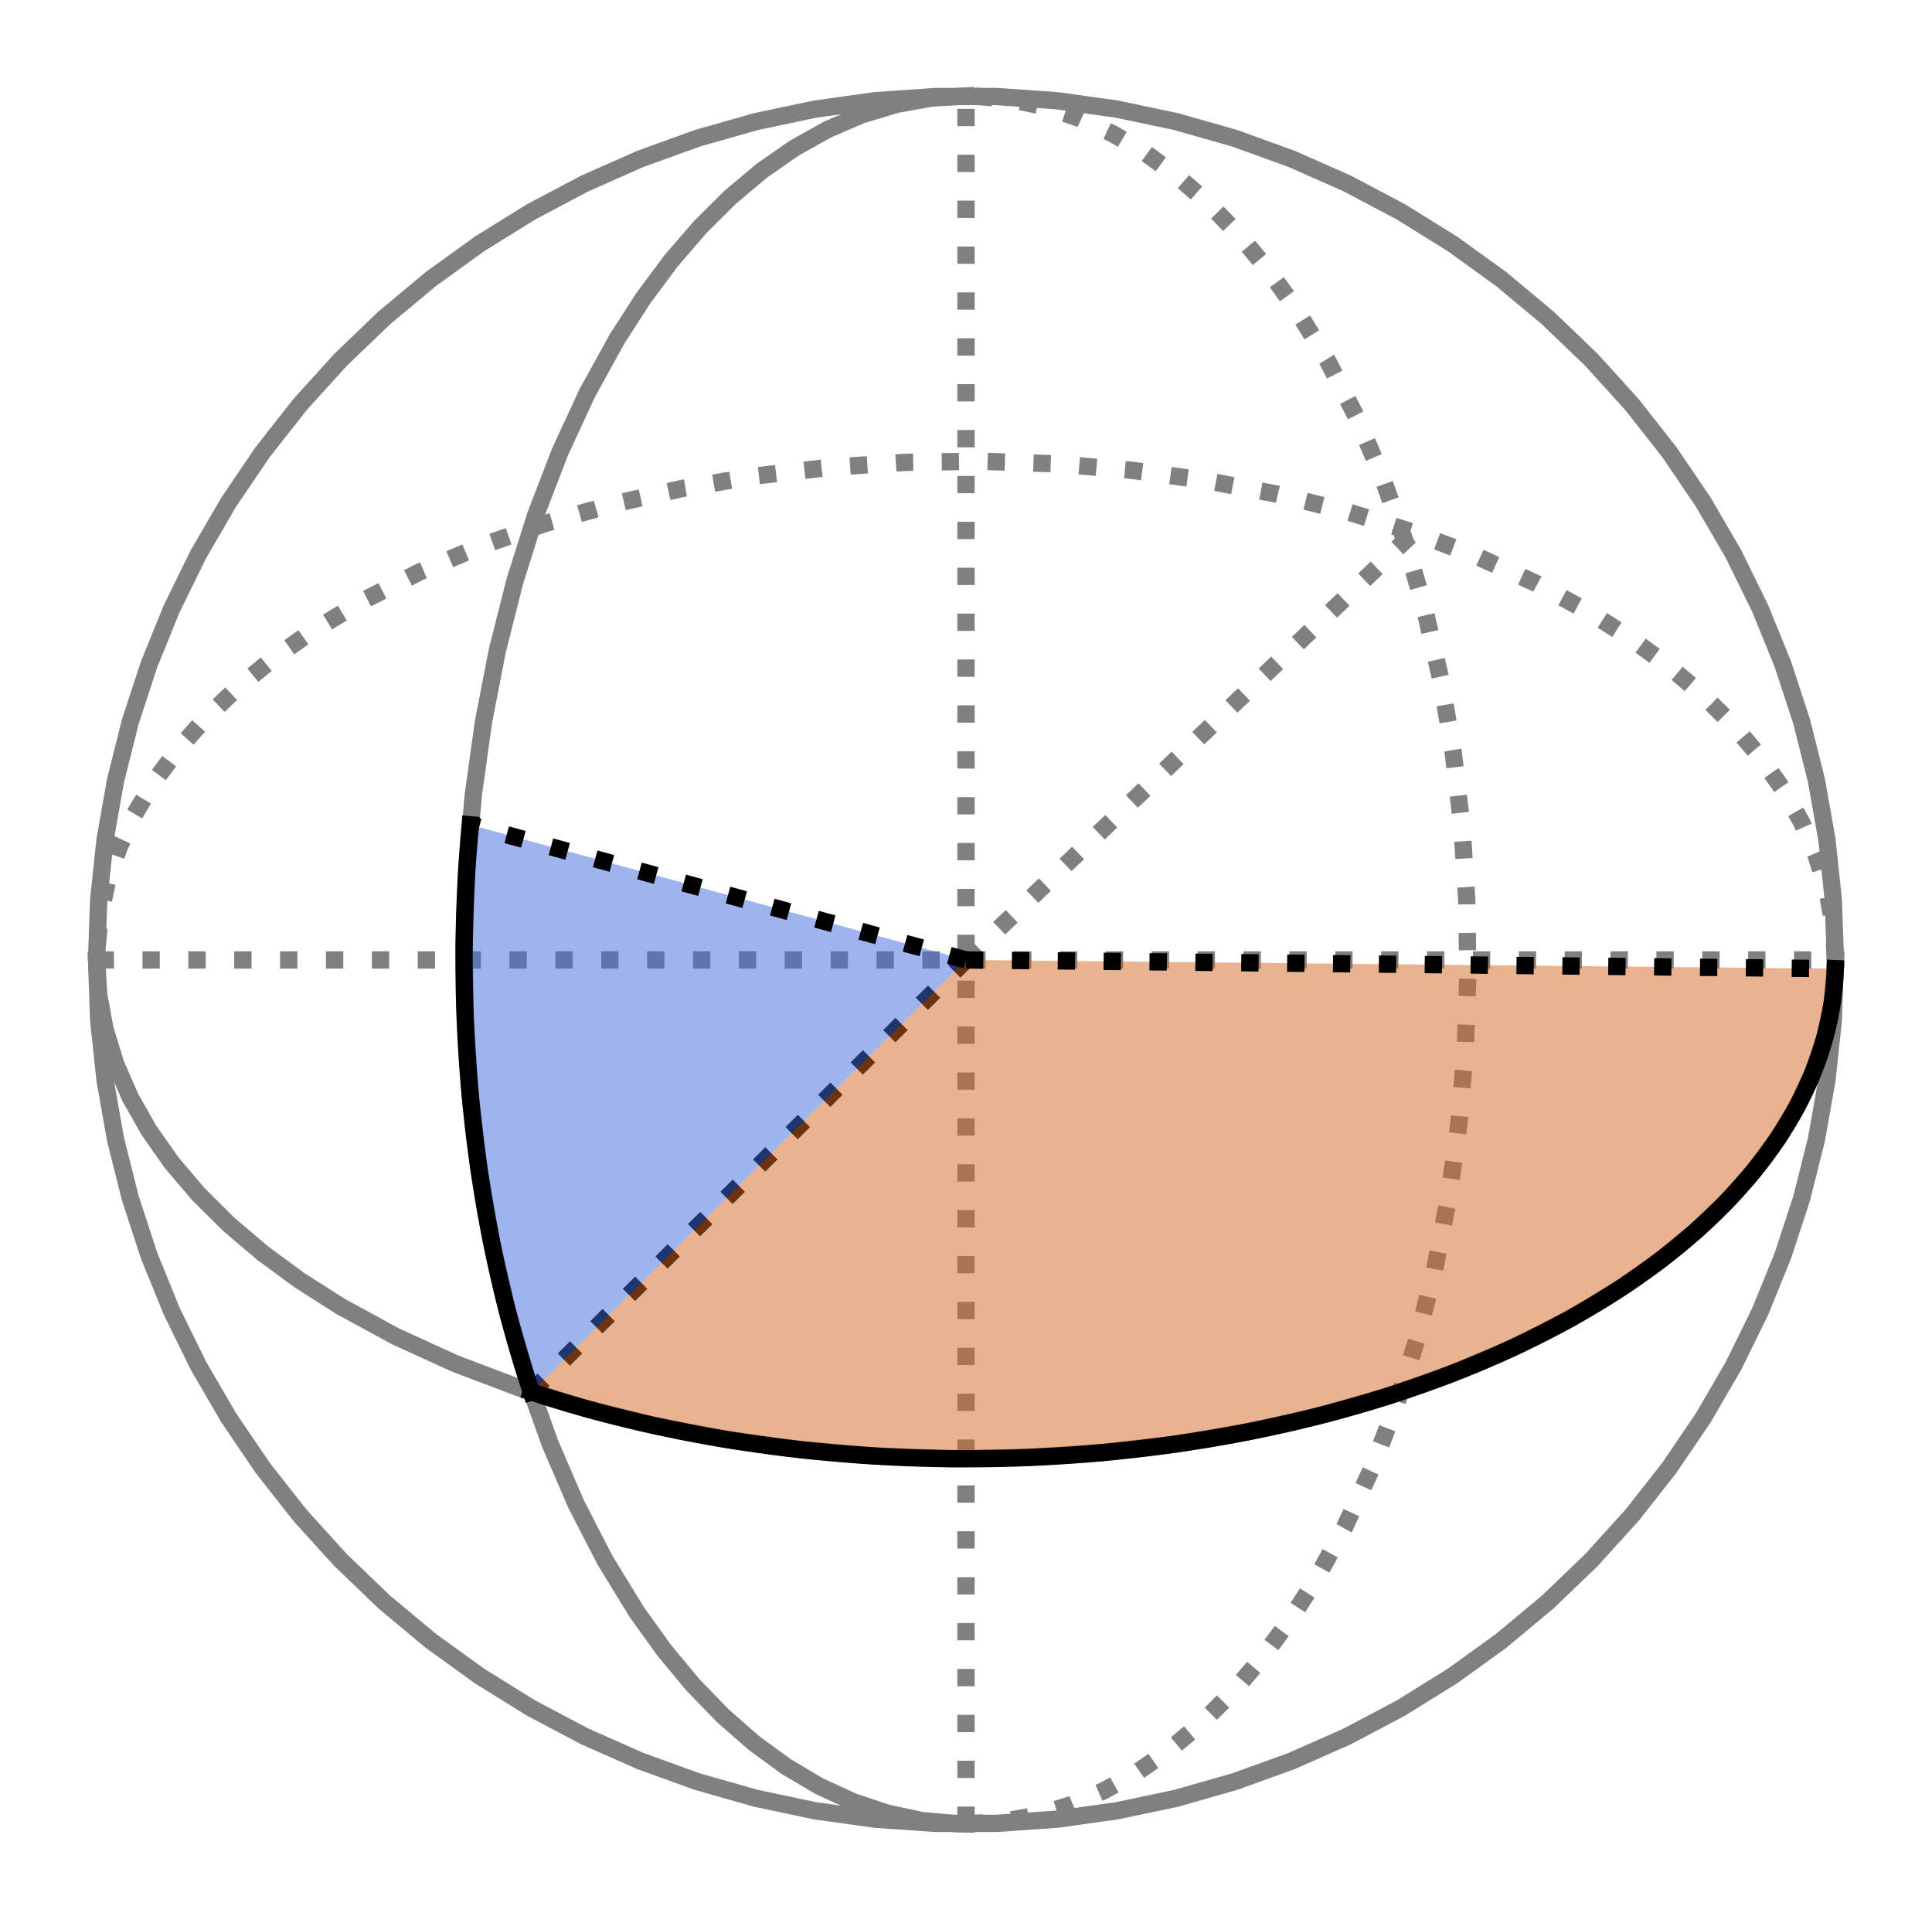
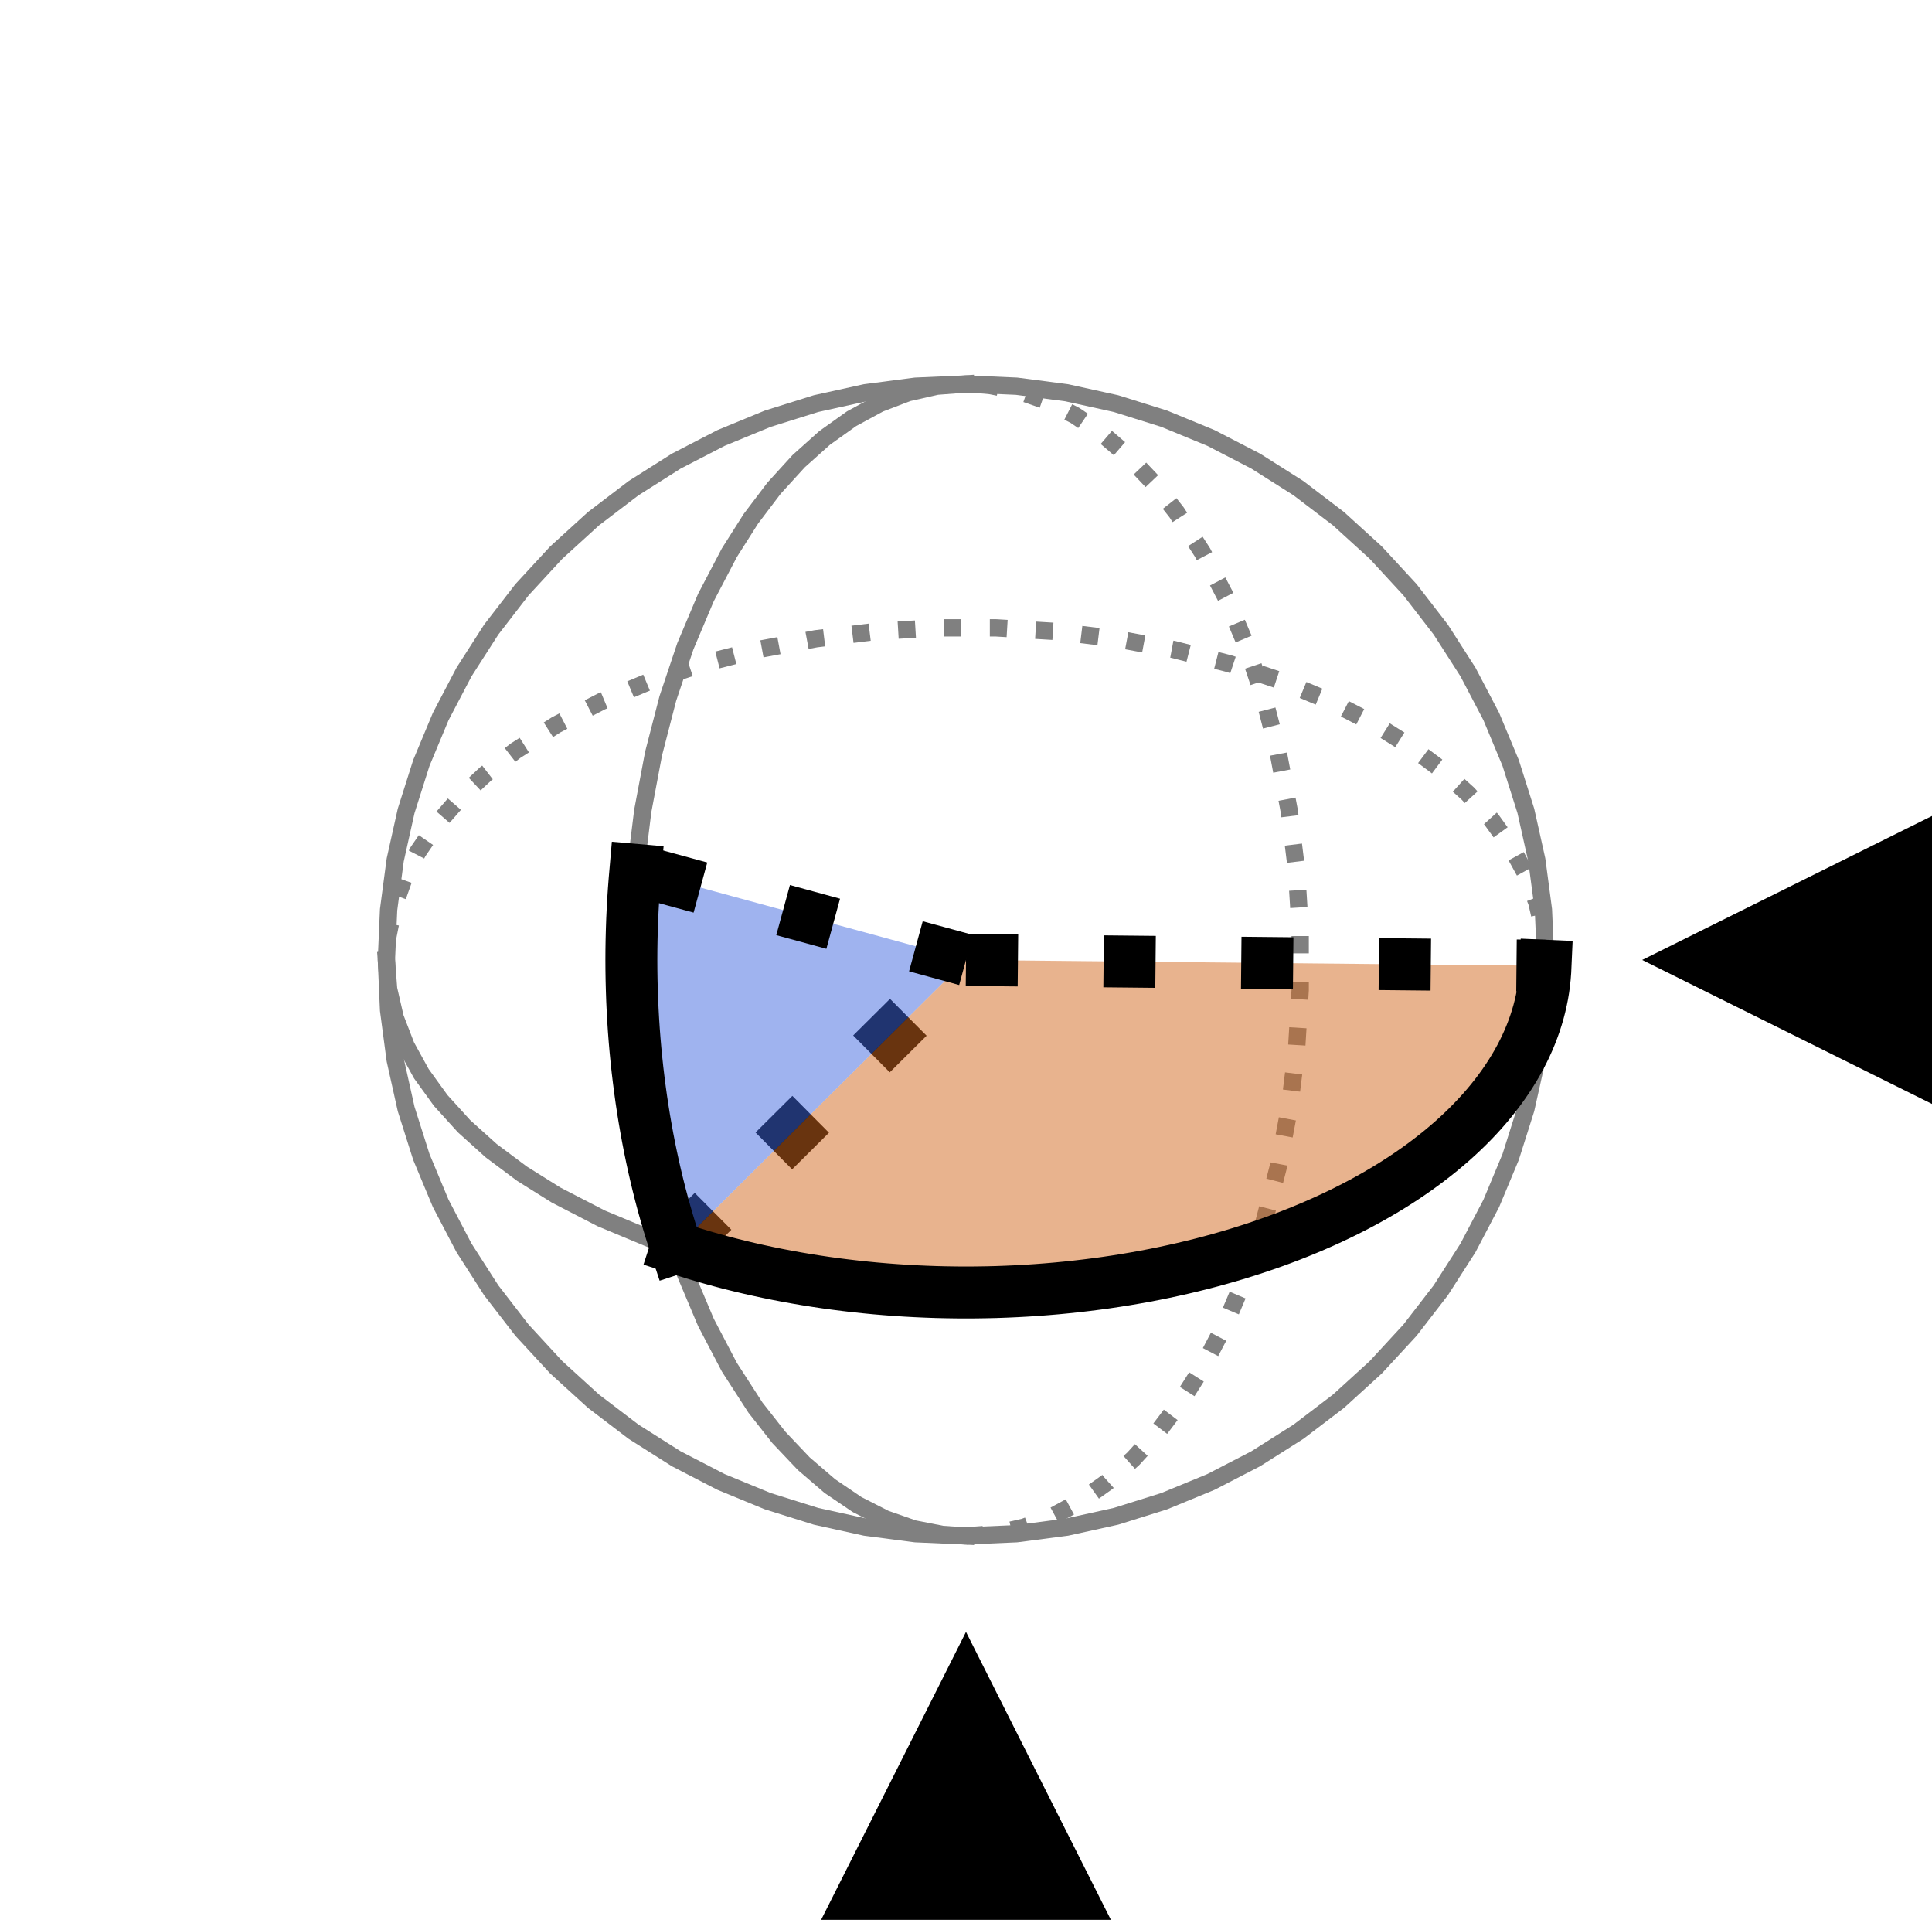
- <svg xmlns="http://www.w3.org/2000/svg" height="110.88pt" version="1.1" viewBox="0 0 111.6 110.88" width="111.6pt">
+ <svg xmlns="http://www.w3.org/2000/svg" xmlns:xlink="http://www.w3.org/1999/xlink" height="110.88pt" version="1.1" viewBox="0 0 111.6 110.88" width="111.6pt">
  <defs>
    <style type="text/css">
            *{stroke-linecap:butt;stroke-linejoin:round;}
        </style>
  </defs>
  <g id="figure_1">
    <g id="patch_1">
      <path d="M 0 110.88 L 111.6 110.88 L 111.6 0 L 0 0 z" style="fill:none;" />
    </g>
    <g id="axes_1">
-       <g id="LineCollection_1">
-         <path clip-path="url(#pa208533b8d)" d="M 55.8 105.336 L 55.8 5.544 " style="fill:none;stroke:#808080;stroke-dasharray:1,1.65;stroke-dashoffset:0;" />
-       </g>
-       <g id="LineCollection_2">
-         <path clip-path="url(#pa208533b8d)" d="M 5.58 55.44 L 106.02 55.44 " style="fill:none;stroke:#808080;stroke-dasharray:1,1.65;stroke-dashoffset:0;" />
-       </g>
      <g id="line2d_1">
-         <path clip-path="url(#pa208533b8d)" d="M 106.02 55.44 L 105.898 53.43 L 105.531 51.431 L 104.923 49.451 L 104.075 47.5 L 102.991 45.587 L 101.678 43.723 L 100.142 41.916 L 98.389 40.174 L 96.429 38.507 L 94.271 36.923 L 91.925 35.429 L 88.747 33.699 L 85.319 32.134 L 81.665 30.747 L 77.815 29.548 L 73.797 28.546 L 69.643 27.748 L 65.382 27.162 L 61.049 26.79 L 56.676 26.637 L 52.297 26.703 L 47.944 26.987 L 43.651 27.488 L 39.45 28.202 L 35.374 29.123 L 31.453 30.244 L 27.717 31.558 L 24.196 33.052 L 20.914 34.718 L 17.898 36.541 L 15.693 38.103 L 13.682 39.75 L 11.877 41.474 L 10.285 43.265 L 8.916 45.116 L 7.774 47.018 L 6.867 48.96 L 6.198 50.934 L 5.771 52.929 L 5.588 54.937 L 5.588 54.937 " style="fill:none;stroke:#808080;stroke-dasharray:1,1.65;stroke-dashoffset:0;" />
+         <path clip-path="url(#pe282746fa3)" d="M 89.28 55.44 L 89.153 53.766 L 88.771 52.105 L 88.139 50.469 L 87.261 48.872 L 86.143 47.324 L 84.795 45.838 L 83.225 44.424 L 81.447 43.095 L 79.474 41.86 L 76.87 40.515 L 74.035 39.333 L 71 38.328 L 67.798 37.511 L 64.465 36.889 L 61.037 36.471 L 57.552 36.261 L 54.048 36.261 L 50.563 36.471 L 47.135 36.889 L 43.802 37.511 L 40.6 38.328 L 37.565 39.333 L 34.73 40.515 L 32.126 41.86 L 29.781 43.354 L 28.044 44.701 L 26.518 46.129 L 25.214 47.629 L 24.144 49.187 L 23.314 50.794 L 22.732 52.436 L 22.402 54.1 L 22.325 55.105 L 22.325 55.105 " style="fill:none;stroke:#808080;stroke-dasharray:1,1.65;stroke-dashoffset:0;" />
      </g>
      <g id="line2d_2">
-         <path clip-path="url(#pa208533b8d)" d="M 5.58 55.44 L 5.702 57.45 L 6.069 59.449 L 6.677 61.429 L 7.525 63.38 L 8.609 65.293 L 9.922 67.157 L 11.458 68.964 L 13.211 70.706 L 15.171 72.373 L 17.329 73.957 L 19.675 75.451 L 22.853 77.181 L 26.281 78.746 L 29.935 80.133 L 33.785 81.332 L 37.803 82.334 L 41.957 83.132 L 46.218 83.718 L 50.551 84.09 L 54.924 84.243 L 59.303 84.177 L 63.656 83.893 L 67.949 83.392 L 72.15 82.678 L 76.226 81.757 L 80.147 80.636 L 83.883 79.322 L 87.404 77.828 L 90.686 76.162 L 93.702 74.339 L 95.907 72.777 L 97.918 71.13 L 99.723 69.406 L 101.315 67.615 L 102.684 65.764 L 103.826 63.862 L 104.733 61.92 L 105.402 59.946 L 105.829 57.951 L 106.012 55.943 L 106.02 55.44 L 106.02 55.44 " style="fill:none;stroke:#808080;stroke-linecap:square;" />
+         <path clip-path="url(#pe282746fa3)" d="M 22.32 55.44 L 22.447 57.114 L 22.829 58.775 L 23.461 60.411 L 24.339 62.008 L 25.457 63.556 L 26.805 65.042 L 28.375 66.456 L 30.153 67.785 L 32.126 69.02 L 34.73 70.365 L 37.565 71.547 L 40.6 72.552 L 43.802 73.369 L 47.135 73.991 L 50.563 74.409 L 54.048 74.619 L 57.552 74.619 L 61.037 74.409 L 64.465 73.991 L 67.798 73.369 L 71 72.552 L 74.035 71.547 L 76.87 70.365 L 79.474 69.02 L 81.819 67.526 L 83.556 66.179 L 85.082 64.751 L 86.386 63.251 L 87.456 61.693 L 88.286 60.086 L 88.868 58.444 L 89.198 56.78 L 89.28 55.44 L 89.28 55.44 " style="fill:none;stroke:#808080;stroke-linecap:square;" />
      </g>
      <g id="line2d_3">
-         <path clip-path="url(#pa208533b8d)" d="M 55.8 105.336 L 57.823 105.214 L 59.835 104.85 L 61.828 104.246 L 63.792 103.403 L 65.717 102.327 L 67.593 101.022 L 69.412 99.496 L 71.165 97.754 L 72.843 95.807 L 74.437 93.663 L 75.941 91.332 L 77.682 88.175 L 79.257 84.768 L 80.653 81.138 L 81.86 77.313 L 82.869 73.321 L 83.671 69.193 L 84.262 64.961 L 84.636 60.656 L 84.79 56.311 L 84.724 51.959 L 84.438 47.635 L 83.933 43.369 L 83.215 39.195 L 82.288 35.145 L 81.159 31.25 L 79.838 27.539 L 78.333 24.039 L 76.657 20.779 L 74.822 17.783 L 73.249 15.591 L 71.592 13.594 L 69.857 11.8 L 68.054 10.219 L 66.191 8.858 L 64.277 7.724 L 62.322 6.823 L 60.336 6.158 L 58.327 5.734 L 56.306 5.552 L 56.306 5.552 " style="fill:none;stroke:#808080;stroke-dasharray:1,1.65;stroke-dashoffset:0;" />
+         <path clip-path="url(#pe282746fa3)" d="M 55.8 88.704 L 57.485 88.577 L 59.157 88.199 L 60.803 87.571 L 62.411 86.698 L 63.969 85.587 L 65.465 84.247 L 66.887 82.688 L 68.225 80.922 L 69.468 78.961 L 70.822 76.374 L 72.011 73.557 L 73.023 70.542 L 73.846 67.361 L 74.471 64.049 L 74.892 60.644 L 75.103 57.181 L 75.103 53.699 L 74.892 50.236 L 74.471 46.831 L 73.846 43.519 L 73.023 40.338 L 72.011 37.323 L 70.822 34.506 L 69.468 31.919 L 67.965 29.589 L 66.609 27.863 L 65.171 26.347 L 63.662 25.052 L 62.093 23.988 L 60.476 23.164 L 58.824 22.586 L 57.148 22.257 L 56.137 22.181 L 56.137 22.181 " style="fill:none;stroke:#808080;stroke-dasharray:1,1.65;stroke-dashoffset:0;" />
      </g>
      <g id="line2d_4">
-         <path clip-path="url(#pa208533b8d)" d="M 55.8 5.544 L 53.777 5.666 L 51.765 6.03 L 49.772 6.634 L 47.808 7.477 L 45.883 8.553 L 44.007 9.858 L 42.188 11.384 L 40.435 13.126 L 38.757 15.073 L 37.163 17.217 L 35.659 19.548 L 33.918 22.705 L 32.343 26.112 L 30.947 29.742 L 29.74 33.567 L 28.731 37.559 L 27.929 41.687 L 27.338 45.919 L 26.964 50.224 L 26.81 54.569 L 26.876 58.921 L 27.162 63.245 L 27.667 67.511 L 28.385 71.685 L 29.312 75.735 L 30.441 79.63 L 31.762 83.341 L 33.267 86.841 L 34.943 90.101 L 36.778 93.097 L 38.351 95.289 L 40.008 97.286 L 41.743 99.08 L 43.546 100.661 L 45.409 102.022 L 47.323 103.156 L 49.278 104.057 L 51.264 104.722 L 53.273 105.146 L 55.294 105.328 L 55.8 105.336 L 55.8 105.336 " style="fill:none;stroke:#808080;stroke-linecap:square;" />
+         <path clip-path="url(#pe282746fa3)" d="M 55.8 22.176 L 54.115 22.303 L 52.443 22.681 L 50.797 23.309 L 49.189 24.182 L 47.631 25.293 L 46.135 26.633 L 44.713 28.192 L 43.375 29.958 L 42.132 31.919 L 40.778 34.506 L 39.589 37.323 L 38.577 40.338 L 37.754 43.519 L 37.129 46.831 L 36.708 50.236 L 36.497 53.699 L 36.497 57.181 L 36.708 60.644 L 37.129 64.049 L 37.754 67.361 L 38.577 70.542 L 39.589 73.557 L 40.778 76.374 L 42.132 78.961 L 43.635 81.291 L 44.991 83.017 L 46.429 84.533 L 47.938 85.828 L 49.507 86.892 L 51.124 87.716 L 52.776 88.294 L 54.452 88.623 L 55.8 88.704 L 55.8 88.704 " style="fill:none;stroke:#808080;stroke-linecap:square;" />
      </g>
      <g id="line2d_5">
-         <path clip-path="url(#pa208533b8d)" d="M 106.02 55.44 L 105.898 51.959 L 105.531 48.496 L 104.923 45.066 L 104.075 41.687 L 102.991 38.375 L 101.678 35.145 L 100.142 32.015 L 98.389 28.999 L 96.429 26.112 L 94.271 23.367 L 91.925 20.779 L 89.404 18.36 L 86.719 16.121 L 83.883 14.074 L 80.91 12.229 L 77.815 10.594 L 74.613 9.177 L 71.319 7.986 L 67.949 7.026 L 64.521 6.302 L 61.049 5.817 L 57.553 5.574 L 54.047 5.574 L 50.551 5.817 L 47.079 6.302 L 43.651 7.026 L 40.281 7.986 L 36.987 9.177 L 33.785 10.594 L 30.69 12.229 L 27.717 14.074 L 24.881 16.121 L 22.196 18.36 L 19.675 20.779 L 17.329 23.367 L 15.171 26.112 L 13.211 28.999 L 11.458 32.015 L 9.922 35.145 L 8.609 38.375 L 7.525 41.687 L 6.677 45.066 L 6.069 48.496 L 5.702 51.959 L 5.58 55.44 L 5.702 58.921 L 6.069 62.384 L 6.677 65.814 L 7.525 69.193 L 8.609 72.505 L 9.922 75.735 L 11.458 78.865 L 13.211 81.881 L 15.171 84.768 L 17.329 87.513 L 19.675 90.101 L 22.196 92.52 L 24.881 94.759 L 27.717 96.806 L 30.69 98.651 L 33.785 100.286 L 36.987 101.703 L 40.281 102.894 L 43.651 103.854 L 47.079 104.578 L 50.551 105.063 L 54.047 105.306 L 57.553 105.306 L 61.049 105.063 L 64.521 104.578 L 67.949 103.854 L 71.319 102.894 L 74.613 101.703 L 77.815 100.286 L 80.91 98.651 L 83.883 96.806 L 86.719 94.759 L 89.404 92.52 L 91.925 90.101 L 94.271 87.513 L 96.429 84.768 L 98.389 81.881 L 100.142 78.865 L 101.678 75.735 L 102.991 72.505 L 104.075 69.193 L 104.923 65.814 L 105.531 62.384 L 105.898 58.921 L 106.02 55.44 L 106.02 55.44 " style="fill:none;stroke:#808080;stroke-linecap:square;" />
+         <path clip-path="url(#pe282746fa3)" d="M 89.28 55.44 L 89.153 52.541 L 88.771 49.664 L 88.139 46.831 L 87.261 44.063 L 86.143 41.382 L 84.795 38.808 L 83.225 36.361 L 81.447 34.058 L 79.474 31.919 L 77.321 29.958 L 75.003 28.192 L 72.54 26.633 L 69.949 25.293 L 67.251 24.182 L 64.465 23.309 L 61.614 22.681 L 58.718 22.303 L 55.8 22.176 L 52.882 22.303 L 49.986 22.681 L 47.135 23.309 L 44.349 24.182 L 41.651 25.293 L 39.06 26.633 L 36.597 28.192 L 34.279 29.958 L 32.126 31.919 L 30.153 34.058 L 28.375 36.361 L 26.805 38.808 L 25.457 41.382 L 24.339 44.063 L 23.461 46.831 L 22.829 49.664 L 22.447 52.541 L 22.32 55.44 L 22.447 58.339 L 22.829 61.216 L 23.461 64.049 L 24.339 66.817 L 25.457 69.498 L 26.805 72.072 L 28.375 74.519 L 30.153 76.822 L 32.126 78.961 L 34.279 80.922 L 36.597 82.688 L 39.06 84.247 L 41.651 85.587 L 44.349 86.698 L 47.135 87.571 L 49.986 88.199 L 52.882 88.577 L 55.8 88.704 L 58.718 88.577 L 61.614 88.199 L 64.465 87.571 L 67.251 86.698 L 69.949 85.587 L 72.54 84.247 L 75.003 82.688 L 77.321 80.922 L 79.474 78.961 L 81.447 76.822 L 83.225 74.519 L 84.795 72.072 L 86.143 69.498 L 87.261 66.817 L 88.139 64.049 L 88.771 61.216 L 89.153 58.339 L 89.28 55.44 L 89.28 55.44 " style="fill:none;stroke:#808080;stroke-linecap:square;" />
      </g>
      <g id="line2d_6">
-         <path clip-path="url(#pa208533b8d)" d="M 55.8 55.44 L 81.665 30.747 " style="fill:none;stroke:#808080;stroke-dasharray:1,1.65;stroke-dashoffset:0;" />
+         <path clip-path="url(#pe282746fa3)" d="M 39.06 72.072 L 55.8 55.44 " style="fill:none;stroke:#000000;stroke-dasharray:3,4.95;stroke-dashoffset:0;stroke-width:3;" />
+       </g>
+       <g id="PolyCollection_1">
+         <path clip-path="url(#pe282746fa3)" d="M 39.06 72.072 L 39.06 72.072 L 39.569 72.237 L 40.082 72.397 L 40.6 72.552 L 41.123 72.701 L 41.651 72.846 L 42.182 72.985 L 42.718 73.118 L 43.258 73.247 L 43.802 73.369 L 44.349 73.487 L 44.9 73.599 L 45.454 73.705 L 46.011 73.806 L 46.572 73.901 L 47.135 73.991 L 47.7 74.075 L 48.269 74.153 L 48.839 74.225 L 49.412 74.292 L 49.986 74.353 L 50.563 74.409 L 51.14 74.458 L 51.72 74.502 L 52.3 74.54 L 52.882 74.572 L 53.465 74.598 L 54.048 74.619 L 54.632 74.633 L 55.216 74.642 L 55.8 74.645 L 56.384 74.642 L 56.968 74.633 L 57.552 74.619 L 58.135 74.598 L 58.718 74.572 L 59.3 74.54 L 59.88 74.502 L 60.46 74.458 L 61.037 74.409 L 61.614 74.353 L 62.188 74.292 L 62.761 74.225 L 63.331 74.153 L 63.9 74.075 L 64.465 73.991 L 65.028 73.901 L 65.589 73.806 L 66.146 73.705 L 66.7 73.599 L 67.251 73.487 L 67.798 73.369 L 68.342 73.247 L 68.882 73.118 L 69.418 72.985 L 69.949 72.846 L 70.477 72.701 L 71 72.552 L 71.518 72.397 L 72.031 72.237 L 72.54 72.072 L 73.043 71.902 L 73.542 71.727 L 74.035 71.547 L 74.522 71.362 L 75.003 71.172 L 75.479 70.977 L 75.949 70.778 L 76.412 70.574 L 76.87 70.365 L 77.321 70.152 L 77.765 69.934 L 78.202 69.712 L 78.633 69.486 L 79.057 69.255 L 79.474 69.02 L 79.883 68.781 L 80.286 68.538 L 80.68 68.291 L 81.068 68.04 L 81.447 67.785 L 81.819 67.526 L 82.183 67.264 L 82.538 66.998 L 82.886 66.728 L 83.225 66.456 L 83.556 66.179 L 83.879 65.9 L 84.193 65.617 L 84.498 65.331 L 84.795 65.042 L 85.082 64.751 L 85.361 64.456 L 85.631 64.159 L 85.892 63.859 L 86.143 63.556 L 86.386 63.251 L 86.619 62.944 L 86.842 62.634 L 87.056 62.322 L 87.261 62.008 L 87.456 61.693 L 87.641 61.375 L 87.817 61.055 L 87.983 60.734 L 88.139 60.411 L 88.286 60.086 L 88.422 59.76 L 88.548 59.433 L 88.665 59.104 L 88.771 58.775 L 88.868 58.444 L 88.954 58.113 L 89.03 57.78 L 89.097 57.447 L 89.153 57.114 L 89.198 56.78 L 89.234 56.445 L 89.26 56.11 L 89.275 55.775 L 89.275 55.775 L 89.275 55.775 L 89.26 55.775 L 89.234 55.775 L 89.198 55.774 L 89.153 55.774 L 89.097 55.773 L 89.03 55.773 L 88.954 55.772 L 88.868 55.771 L 88.771 55.77 L 88.665 55.769 L 88.548 55.768 L 88.422 55.767 L 88.286 55.765 L 88.139 55.764 L 87.983 55.762 L 87.817 55.761 L 87.641 55.759 L 87.456 55.757 L 87.261 55.755 L 87.056 55.753 L 86.842 55.751 L 86.619 55.749 L 86.386 55.746 L 86.143 55.744 L 85.892 55.741 L 85.631 55.739 L 85.361 55.736 L 85.082 55.733 L 84.795 55.73 L 84.498 55.727 L 84.193 55.724 L 83.879 55.721 L 83.556 55.718 L 83.225 55.715 L 82.886 55.711 L 82.538 55.708 L 82.183 55.704 L 81.819 55.701 L 81.447 55.697 L 81.068 55.693 L 80.68 55.689 L 80.286 55.685 L 79.883 55.681 L 79.474 55.677 L 79.057 55.673 L 78.633 55.669 L 78.202 55.664 L 77.765 55.66 L 77.321 55.655 L 76.87 55.651 L 76.412 55.646 L 75.949 55.642 L 75.479 55.637 L 75.003 55.632 L 74.522 55.627 L 74.035 55.623 L 73.542 55.618 L 73.043 55.613 L 72.54 55.608 L 72.031 55.603 L 71.518 55.597 L 71 55.592 L 70.477 55.587 L 69.949 55.582 L 69.418 55.576 L 68.882 55.571 L 68.342 55.566 L 67.798 55.56 L 67.251 55.555 L 66.7 55.549 L 66.146 55.544 L 65.589 55.538 L 65.028 55.532 L 64.465 55.527 L 63.9 55.521 L 63.331 55.515 L 62.761 55.51 L 62.188 55.504 L 61.614 55.498 L 61.037 55.492 L 60.46 55.487 L 59.88 55.481 L 59.3 55.475 L 58.718 55.469 L 58.135 55.463 L 57.552 55.458 L 56.968 55.452 L 56.384 55.446 L 55.8 55.44 L 55.216 56.021 L 54.632 56.601 L 54.048 57.181 L 53.465 57.76 L 52.882 58.339 L 52.3 58.917 L 51.72 59.494 L 51.14 60.069 L 50.563 60.644 L 49.986 61.216 L 49.412 61.787 L 48.839 62.356 L 48.269 62.923 L 47.7 63.487 L 47.135 64.049 L 46.572 64.609 L 46.011 65.165 L 45.454 65.719 L 44.9 66.27 L 44.349 66.817 L 43.802 67.361 L 43.258 67.901 L 42.718 68.437 L 42.182 68.97 L 41.651 69.498 L 41.123 70.022 L 40.6 70.542 L 40.082 71.057 L 39.569 71.567 L 39.06 72.072 z" style="fill:#d2691e;fill-opacity:0.5;" />
+       </g>
+       <g id="PolyCollection_2">
+         <path clip-path="url(#pe282746fa3)" d="M 39.06 72.072 L 39.06 72.072 L 38.894 71.567 L 38.733 71.057 L 38.577 70.542 L 38.427 70.022 L 38.281 69.498 L 38.141 68.97 L 38.007 68.437 L 37.878 67.901 L 37.754 67.361 L 37.636 66.817 L 37.523 66.27 L 37.416 65.719 L 37.315 65.165 L 37.219 64.609 L 37.129 64.049 L 37.044 63.487 L 36.966 62.923 L 36.893 62.356 L 36.825 61.787 L 36.764 61.216 L 36.708 60.644 L 36.658 60.069 L 36.614 59.494 L 36.576 58.917 L 36.544 58.339 L 36.517 57.76 L 36.497 57.181 L 36.482 56.601 L 36.473 56.021 L 36.47 55.44 L 36.473 54.859 L 36.482 54.279 L 36.497 53.699 L 36.517 53.12 L 36.544 52.541 L 36.576 51.963 L 36.614 51.386 L 36.658 50.811 L 36.708 50.236 L 55.8 55.44 L 55.8 55.44 L 55.8 55.44 L 36.708 74.409 L 36.658 74.458 L 36.614 74.502 L 36.576 74.54 L 36.544 74.572 L 36.517 74.598 L 36.497 74.619 L 36.482 74.633 L 36.473 74.642 L 36.47 74.645 L 36.473 74.642 L 36.482 74.633 L 36.497 74.619 L 36.517 74.598 L 36.544 74.572 L 36.576 74.54 L 36.614 74.502 L 36.658 74.458 L 36.708 74.409 L 36.764 74.353 L 36.825 74.292 L 36.893 74.225 L 36.966 74.153 L 37.044 74.075 L 37.129 73.991 L 37.219 73.901 L 37.315 73.806 L 37.416 73.705 L 37.523 73.599 L 37.636 73.487 L 37.754 73.369 L 37.878 73.247 L 38.007 73.118 L 38.141 72.985 L 38.281 72.846 L 38.427 72.701 L 38.577 72.552 L 38.733 72.397 L 38.894 72.237 L 39.06 72.072 z" style="fill:#4169e1;fill-opacity:0.5;" />
      </g>
      <g id="line2d_7">
-         <path clip-path="url(#pa208533b8d)" d="M 30.69 80.388 L 55.8 55.44 " style="fill:none;stroke:#000000;stroke-dasharray:1,1.65;stroke-dashoffset:0;" />
-       </g>
-       <g id="PolyCollection_1">
-         <path clip-path="url(#pa208533b8d)" d="M 30.69 80.388 L 30.69 80.388 L 31.453 80.636 L 32.223 80.875 L 33.001 81.108 L 33.785 81.332 L 34.576 81.548 L 35.374 81.757 L 36.177 81.957 L 36.987 82.15 L 37.803 82.334 L 38.624 82.51 L 39.45 82.678 L 40.281 82.838 L 41.117 82.989 L 41.957 83.132 L 42.802 83.266 L 43.651 83.392 L 44.503 83.509 L 45.359 83.618 L 46.218 83.718 L 47.079 83.81 L 47.944 83.893 L 48.811 83.967 L 49.68 84.033 L 50.551 84.09 L 51.423 84.138 L 52.297 84.177 L 53.172 84.208 L 54.047 84.23 L 54.924 84.243 L 55.8 84.247 L 56.676 84.243 L 57.553 84.23 L 58.428 84.208 L 59.303 84.177 L 60.177 84.138 L 61.049 84.09 L 61.92 84.033 L 62.789 83.967 L 63.656 83.893 L 64.521 83.81 L 65.382 83.718 L 66.241 83.618 L 67.097 83.509 L 67.949 83.392 L 68.798 83.266 L 69.643 83.132 L 70.483 82.989 L 71.319 82.838 L 72.15 82.678 L 72.976 82.51 L 73.797 82.334 L 74.613 82.15 L 75.423 81.957 L 76.226 81.757 L 77.024 81.548 L 77.815 81.332 L 78.599 81.108 L 79.377 80.875 L 80.147 80.636 L 80.91 80.388 L 81.665 80.133 L 82.413 79.87 L 83.152 79.6 L 83.883 79.322 L 84.605 79.038 L 85.319 78.746 L 86.023 78.447 L 86.719 78.141 L 87.404 77.828 L 88.081 77.508 L 88.747 77.181 L 89.404 76.848 L 90.05 76.508 L 90.686 76.162 L 91.311 75.81 L 91.925 75.451 L 92.529 75.087 L 93.121 74.716 L 93.702 74.339 L 94.271 73.957 L 94.828 73.569 L 95.374 73.176 L 95.907 72.777 L 96.429 72.373 L 96.938 71.963 L 97.434 71.549 L 97.918 71.13 L 98.389 70.706 L 98.847 70.277 L 99.292 69.844 L 99.723 69.406 L 100.142 68.964 L 100.546 68.518 L 100.937 68.068 L 101.315 67.615 L 101.678 67.157 L 102.028 66.696 L 102.363 66.231 L 102.684 65.764 L 102.991 65.293 L 103.284 64.819 L 103.562 64.342 L 103.826 63.862 L 104.075 63.38 L 104.309 62.896 L 104.528 62.409 L 104.733 61.92 L 104.923 61.429 L 105.097 60.937 L 105.257 60.442 L 105.402 59.946 L 105.531 59.449 L 105.646 58.951 L 105.745 58.451 L 105.829 57.951 L 105.898 57.45 L 105.951 56.948 L 105.989 56.445 L 106.012 55.943 L 106.012 55.943 L 106.012 55.943 L 105.989 55.943 L 105.951 55.942 L 105.898 55.942 L 105.829 55.941 L 105.745 55.94 L 105.646 55.939 L 105.531 55.938 L 105.402 55.937 L 105.257 55.935 L 105.097 55.934 L 104.923 55.932 L 104.733 55.93 L 104.528 55.928 L 104.309 55.926 L 104.075 55.923 L 103.826 55.921 L 103.562 55.918 L 103.284 55.915 L 102.991 55.913 L 102.684 55.909 L 102.363 55.906 L 102.028 55.903 L 101.678 55.899 L 101.315 55.896 L 100.937 55.892 L 100.546 55.888 L 100.142 55.884 L 99.723 55.88 L 99.292 55.875 L 98.847 55.871 L 98.389 55.866 L 97.918 55.862 L 97.434 55.857 L 96.938 55.852 L 96.429 55.847 L 95.907 55.842 L 95.374 55.836 L 94.828 55.831 L 94.271 55.825 L 93.702 55.819 L 93.121 55.814 L 92.529 55.808 L 91.925 55.802 L 91.311 55.796 L 90.686 55.789 L 90.05 55.783 L 89.404 55.776 L 88.747 55.77 L 88.081 55.763 L 87.404 55.756 L 86.719 55.75 L 86.023 55.743 L 85.319 55.736 L 84.605 55.728 L 83.883 55.721 L 83.152 55.714 L 82.413 55.706 L 81.665 55.699 L 80.91 55.691 L 80.147 55.684 L 79.377 55.676 L 78.599 55.668 L 77.815 55.66 L 77.024 55.653 L 76.226 55.645 L 75.423 55.636 L 74.613 55.628 L 73.797 55.62 L 72.976 55.612 L 72.15 55.604 L 71.319 55.595 L 70.483 55.587 L 69.643 55.579 L 68.798 55.57 L 67.949 55.562 L 67.097 55.553 L 66.241 55.545 L 65.382 55.536 L 64.521 55.527 L 63.656 55.519 L 62.789 55.51 L 61.92 55.501 L 61.049 55.493 L 60.177 55.484 L 59.303 55.475 L 58.428 55.466 L 57.553 55.458 L 56.676 55.449 L 55.8 55.44 L 54.924 56.311 L 54.047 57.181 L 53.172 58.051 L 52.297 58.921 L 51.423 59.789 L 50.551 60.656 L 49.68 61.521 L 48.811 62.384 L 47.944 63.245 L 47.079 64.104 L 46.218 64.961 L 45.359 65.814 L 44.503 66.664 L 43.651 67.511 L 42.802 68.354 L 41.957 69.193 L 41.117 70.028 L 40.281 70.859 L 39.45 71.685 L 38.624 72.505 L 37.803 73.321 L 36.987 74.131 L 36.177 74.936 L 35.374 75.735 L 34.576 76.527 L 33.785 77.313 L 33.001 78.092 L 32.223 78.865 L 31.453 79.63 L 30.69 80.388 z" style="fill:#d2691e;fill-opacity:0.5;" />
-       </g>
-       <g id="PolyCollection_2">
-         <path clip-path="url(#pa208533b8d)" d="M 30.69 80.388 L 30.69 80.388 L 30.441 79.63 L 30.199 78.865 L 29.966 78.092 L 29.74 77.313 L 29.522 76.527 L 29.312 75.735 L 29.11 74.936 L 28.917 74.131 L 28.731 73.321 L 28.554 72.505 L 28.385 71.685 L 28.225 70.859 L 28.072 70.028 L 27.929 69.193 L 27.793 68.354 L 27.667 67.511 L 27.549 66.664 L 27.439 65.814 L 27.338 64.961 L 27.246 64.104 L 27.162 63.245 L 27.088 62.384 L 27.022 61.521 L 26.964 60.656 L 26.916 59.789 L 26.876 58.921 L 26.845 58.051 L 26.823 57.181 L 26.81 56.311 L 26.805 55.44 L 26.81 54.569 L 26.823 53.699 L 26.845 52.829 L 26.876 51.959 L 26.916 51.091 L 26.964 50.224 L 27.022 49.359 L 27.088 48.496 L 27.162 47.635 L 55.8 55.44 L 55.8 55.44 L 55.8 55.44 L 27.162 83.893 L 27.088 83.967 L 27.022 84.033 L 26.964 84.09 L 26.916 84.138 L 26.876 84.177 L 26.845 84.208 L 26.823 84.23 L 26.81 84.243 L 26.805 84.247 L 26.81 84.243 L 26.823 84.23 L 26.845 84.208 L 26.876 84.177 L 26.916 84.138 L 26.964 84.09 L 27.022 84.033 L 27.088 83.967 L 27.162 83.893 L 27.246 83.81 L 27.338 83.718 L 27.439 83.618 L 27.549 83.509 L 27.667 83.392 L 27.793 83.266 L 27.929 83.132 L 28.072 82.989 L 28.225 82.838 L 28.385 82.678 L 28.554 82.51 L 28.731 82.334 L 28.917 82.15 L 29.11 81.957 L 29.312 81.757 L 29.522 81.548 L 29.74 81.332 L 29.966 81.108 L 30.199 80.875 L 30.441 80.636 L 30.69 80.388 z" style="fill:#4169e1;fill-opacity:0.5;" />
+         <path clip-path="url(#pe282746fa3)" d="M 39.06 72.072 L 38.894 71.567 L 38.733 71.057 L 38.577 70.542 L 38.427 70.022 L 38.281 69.498 L 38.141 68.97 L 38.007 68.437 L 37.878 67.901 L 37.754 67.361 L 37.636 66.817 L 37.523 66.27 L 37.416 65.719 L 37.315 65.165 L 37.219 64.609 L 37.129 64.049 L 37.044 63.487 L 36.966 62.923 L 36.893 62.356 L 36.825 61.787 L 36.764 61.216 L 36.708 60.644 L 36.658 60.069 L 36.614 59.494 L 36.576 58.917 L 36.544 58.339 L 36.517 57.76 L 36.497 57.181 L 36.482 56.601 L 36.473 56.021 L 36.47 55.44 L 36.473 54.859 L 36.482 54.279 L 36.497 53.699 L 36.517 53.12 L 36.544 52.541 L 36.576 51.963 L 36.614 51.386 L 36.658 50.811 L 36.708 50.236 " style="fill:none;stroke:#000000;stroke-linecap:square;stroke-width:3;" />
      </g>
      <g id="line2d_8">
-         <path clip-path="url(#pa208533b8d)" d="M 30.69 80.388 L 30.441 79.63 L 30.199 78.865 L 29.966 78.092 L 29.74 77.313 L 29.522 76.527 L 29.312 75.735 L 29.11 74.936 L 28.917 74.131 L 28.731 73.321 L 28.554 72.505 L 28.385 71.685 L 28.225 70.859 L 28.072 70.028 L 27.929 69.193 L 27.793 68.354 L 27.667 67.511 L 27.549 66.664 L 27.439 65.814 L 27.338 64.961 L 27.246 64.104 L 27.162 63.245 L 27.088 62.384 L 27.022 61.521 L 26.964 60.656 L 26.916 59.789 L 26.876 58.921 L 26.845 58.051 L 26.823 57.181 L 26.81 56.311 L 26.805 55.44 L 26.81 54.569 L 26.823 53.699 L 26.845 52.829 L 26.876 51.959 L 26.916 51.091 L 26.964 50.224 L 27.022 49.359 L 27.088 48.496 L 27.162 47.635 " style="fill:none;stroke:#000000;stroke-linecap:square;" />
+         <path clip-path="url(#pe282746fa3)" d="M 55.8 55.44 L 36.708 50.236 " style="fill:none;stroke:#000000;stroke-dasharray:3,4.95;stroke-dashoffset:0;stroke-width:3;" />
      </g>
      <g id="line2d_9">
-         <path clip-path="url(#pa208533b8d)" d="M 55.8 55.44 L 27.162 47.635 " style="fill:none;stroke:#000000;stroke-dasharray:1,1.65;stroke-dashoffset:0;" />
+         <path clip-path="url(#pe282746fa3)" d="M 39.06 72.072 L 39.569 72.237 L 40.082 72.397 L 40.6 72.552 L 41.123 72.701 L 41.651 72.846 L 42.182 72.985 L 42.718 73.118 L 43.258 73.247 L 43.802 73.369 L 44.349 73.487 L 44.9 73.599 L 45.454 73.705 L 46.011 73.806 L 46.572 73.901 L 47.135 73.991 L 47.7 74.075 L 48.269 74.153 L 48.839 74.225 L 49.412 74.292 L 49.986 74.353 L 50.563 74.409 L 51.14 74.458 L 51.72 74.502 L 52.3 74.54 L 52.882 74.572 L 53.465 74.598 L 54.048 74.619 L 54.632 74.633 L 55.216 74.642 L 55.8 74.645 L 56.384 74.642 L 56.968 74.633 L 57.552 74.619 L 58.135 74.598 L 58.718 74.572 L 59.3 74.54 L 59.88 74.502 L 60.46 74.458 L 61.037 74.409 L 61.614 74.353 L 62.188 74.292 L 62.761 74.225 L 63.331 74.153 L 63.9 74.075 L 64.465 73.991 L 65.028 73.901 L 65.589 73.806 L 66.146 73.705 L 66.7 73.599 L 67.251 73.487 L 67.798 73.369 L 68.342 73.247 L 68.882 73.118 L 69.418 72.985 L 69.949 72.846 L 70.477 72.701 L 71 72.552 L 71.518 72.397 L 72.031 72.237 L 72.54 72.072 L 73.043 71.902 L 73.542 71.727 L 74.035 71.547 L 74.522 71.362 L 75.003 71.172 L 75.479 70.977 L 75.949 70.778 L 76.412 70.574 L 76.87 70.365 L 77.321 70.152 L 77.765 69.934 L 78.202 69.712 L 78.633 69.486 L 79.057 69.255 L 79.474 69.02 L 79.883 68.781 L 80.286 68.538 L 80.68 68.291 L 81.068 68.04 L 81.447 67.785 L 81.819 67.526 L 82.183 67.264 L 82.538 66.998 L 82.886 66.728 L 83.225 66.456 L 83.556 66.179 L 83.879 65.9 L 84.193 65.617 L 84.498 65.331 L 84.795 65.042 L 85.082 64.751 L 85.361 64.456 L 85.631 64.159 L 85.892 63.859 L 86.143 63.556 L 86.386 63.251 L 86.619 62.944 L 86.842 62.634 L 87.056 62.322 L 87.261 62.008 L 87.456 61.693 L 87.641 61.375 L 87.817 61.055 L 87.983 60.734 L 88.139 60.411 L 88.286 60.086 L 88.422 59.76 L 88.548 59.433 L 88.665 59.104 L 88.771 58.775 L 88.868 58.444 L 88.954 58.113 L 89.03 57.78 L 89.097 57.447 L 89.153 57.114 L 89.198 56.78 L 89.234 56.445 L 89.26 56.11 L 89.275 55.775 " style="fill:none;stroke:#000000;stroke-linecap:square;stroke-width:3;" />
      </g>
      <g id="line2d_10">
-         <path clip-path="url(#pa208533b8d)" d="M 30.69 80.388 L 31.453 80.636 L 32.223 80.875 L 33.001 81.108 L 33.785 81.332 L 34.576 81.548 L 35.374 81.757 L 36.177 81.957 L 36.987 82.15 L 37.803 82.334 L 38.624 82.51 L 39.45 82.678 L 40.281 82.838 L 41.117 82.989 L 41.957 83.132 L 42.802 83.266 L 43.651 83.392 L 44.503 83.509 L 45.359 83.618 L 46.218 83.718 L 47.079 83.81 L 47.944 83.893 L 48.811 83.967 L 49.68 84.033 L 50.551 84.09 L 51.423 84.138 L 52.297 84.177 L 53.172 84.208 L 54.047 84.23 L 54.924 84.243 L 55.8 84.247 L 56.676 84.243 L 57.553 84.23 L 58.428 84.208 L 59.303 84.177 L 60.177 84.138 L 61.049 84.09 L 61.92 84.033 L 62.789 83.967 L 63.656 83.893 L 64.521 83.81 L 65.382 83.718 L 66.241 83.618 L 67.097 83.509 L 67.949 83.392 L 68.798 83.266 L 69.643 83.132 L 70.483 82.989 L 71.319 82.838 L 72.15 82.678 L 72.976 82.51 L 73.797 82.334 L 74.613 82.15 L 75.423 81.957 L 76.226 81.757 L 77.024 81.548 L 77.815 81.332 L 78.599 81.108 L 79.377 80.875 L 80.147 80.636 L 80.91 80.388 L 81.665 80.133 L 82.413 79.87 L 83.152 79.6 L 83.883 79.322 L 84.605 79.038 L 85.319 78.746 L 86.023 78.447 L 86.719 78.141 L 87.404 77.828 L 88.081 77.508 L 88.747 77.181 L 89.404 76.848 L 90.05 76.508 L 90.686 76.162 L 91.311 75.81 L 91.925 75.451 L 92.529 75.087 L 93.121 74.716 L 93.702 74.339 L 94.271 73.957 L 94.828 73.569 L 95.374 73.176 L 95.907 72.777 L 96.429 72.373 L 96.938 71.963 L 97.434 71.549 L 97.918 71.13 L 98.389 70.706 L 98.847 70.277 L 99.292 69.844 L 99.723 69.406 L 100.142 68.964 L 100.546 68.518 L 100.937 68.068 L 101.315 67.615 L 101.678 67.157 L 102.028 66.696 L 102.363 66.231 L 102.684 65.764 L 102.991 65.293 L 103.284 64.819 L 103.562 64.342 L 103.826 63.862 L 104.075 63.38 L 104.309 62.896 L 104.528 62.409 L 104.733 61.92 L 104.923 61.429 L 105.097 60.937 L 105.257 60.442 L 105.402 59.946 L 105.531 59.449 L 105.646 58.951 L 105.745 58.451 L 105.829 57.951 L 105.898 57.45 L 105.951 56.948 L 105.989 56.445 L 106.012 55.943 " style="fill:none;stroke:#000000;stroke-linecap:square;" />
+         <path clip-path="url(#pe282746fa3)" d="M 55.8 55.44 L 89.275 55.775 " style="fill:none;stroke:#000000;stroke-dasharray:3,4.95;stroke-dashoffset:0;stroke-width:3;" />
      </g>
-       <g id="line2d_11">
-         <path clip-path="url(#pa208533b8d)" d="M 55.8 55.44 L 106.012 55.943 " style="fill:none;stroke:#000000;stroke-dasharray:1,1.65;stroke-dashoffset:0;" />
+       <g id="PolyCollection_3">
+         <defs>
+           <path d="M 47.43 0 L 47.43 0 L 55.8 0 L 64.17 0 L 64.17 0 L 64.17 0 L 55.8 -16.632 L 47.43 0 z" id="m54d6155805" />
+         </defs>
+         <g clip-path="url(#pe282746fa3)">
+           <use x="0" xlink:href="#m54d6155805" y="110.88" />
+         </g>
+       </g>
+       <g id="PolyCollection_4">
+         <defs>
+           <path d="M 94.86 -55.44 L 94.86 -55.44 L 111.6 -47.124 L 111.6 -63.756 L 111.6 -63.756 L 94.86 -55.44 z" id="mabf04ea2cb" />
+         </defs>
+         <g clip-path="url(#pe282746fa3)">
+           <use x="0" xlink:href="#mabf04ea2cb" y="110.88" />
+         </g>
      </g>
    </g>
  </g>
  <defs>
-     <clipPath id="pa208533b8d">
+     <clipPath id="pe282746fa3">
      <rect height="110.88" width="111.6" x="0" y="-0" />
    </clipPath>
  </defs>
</svg>
